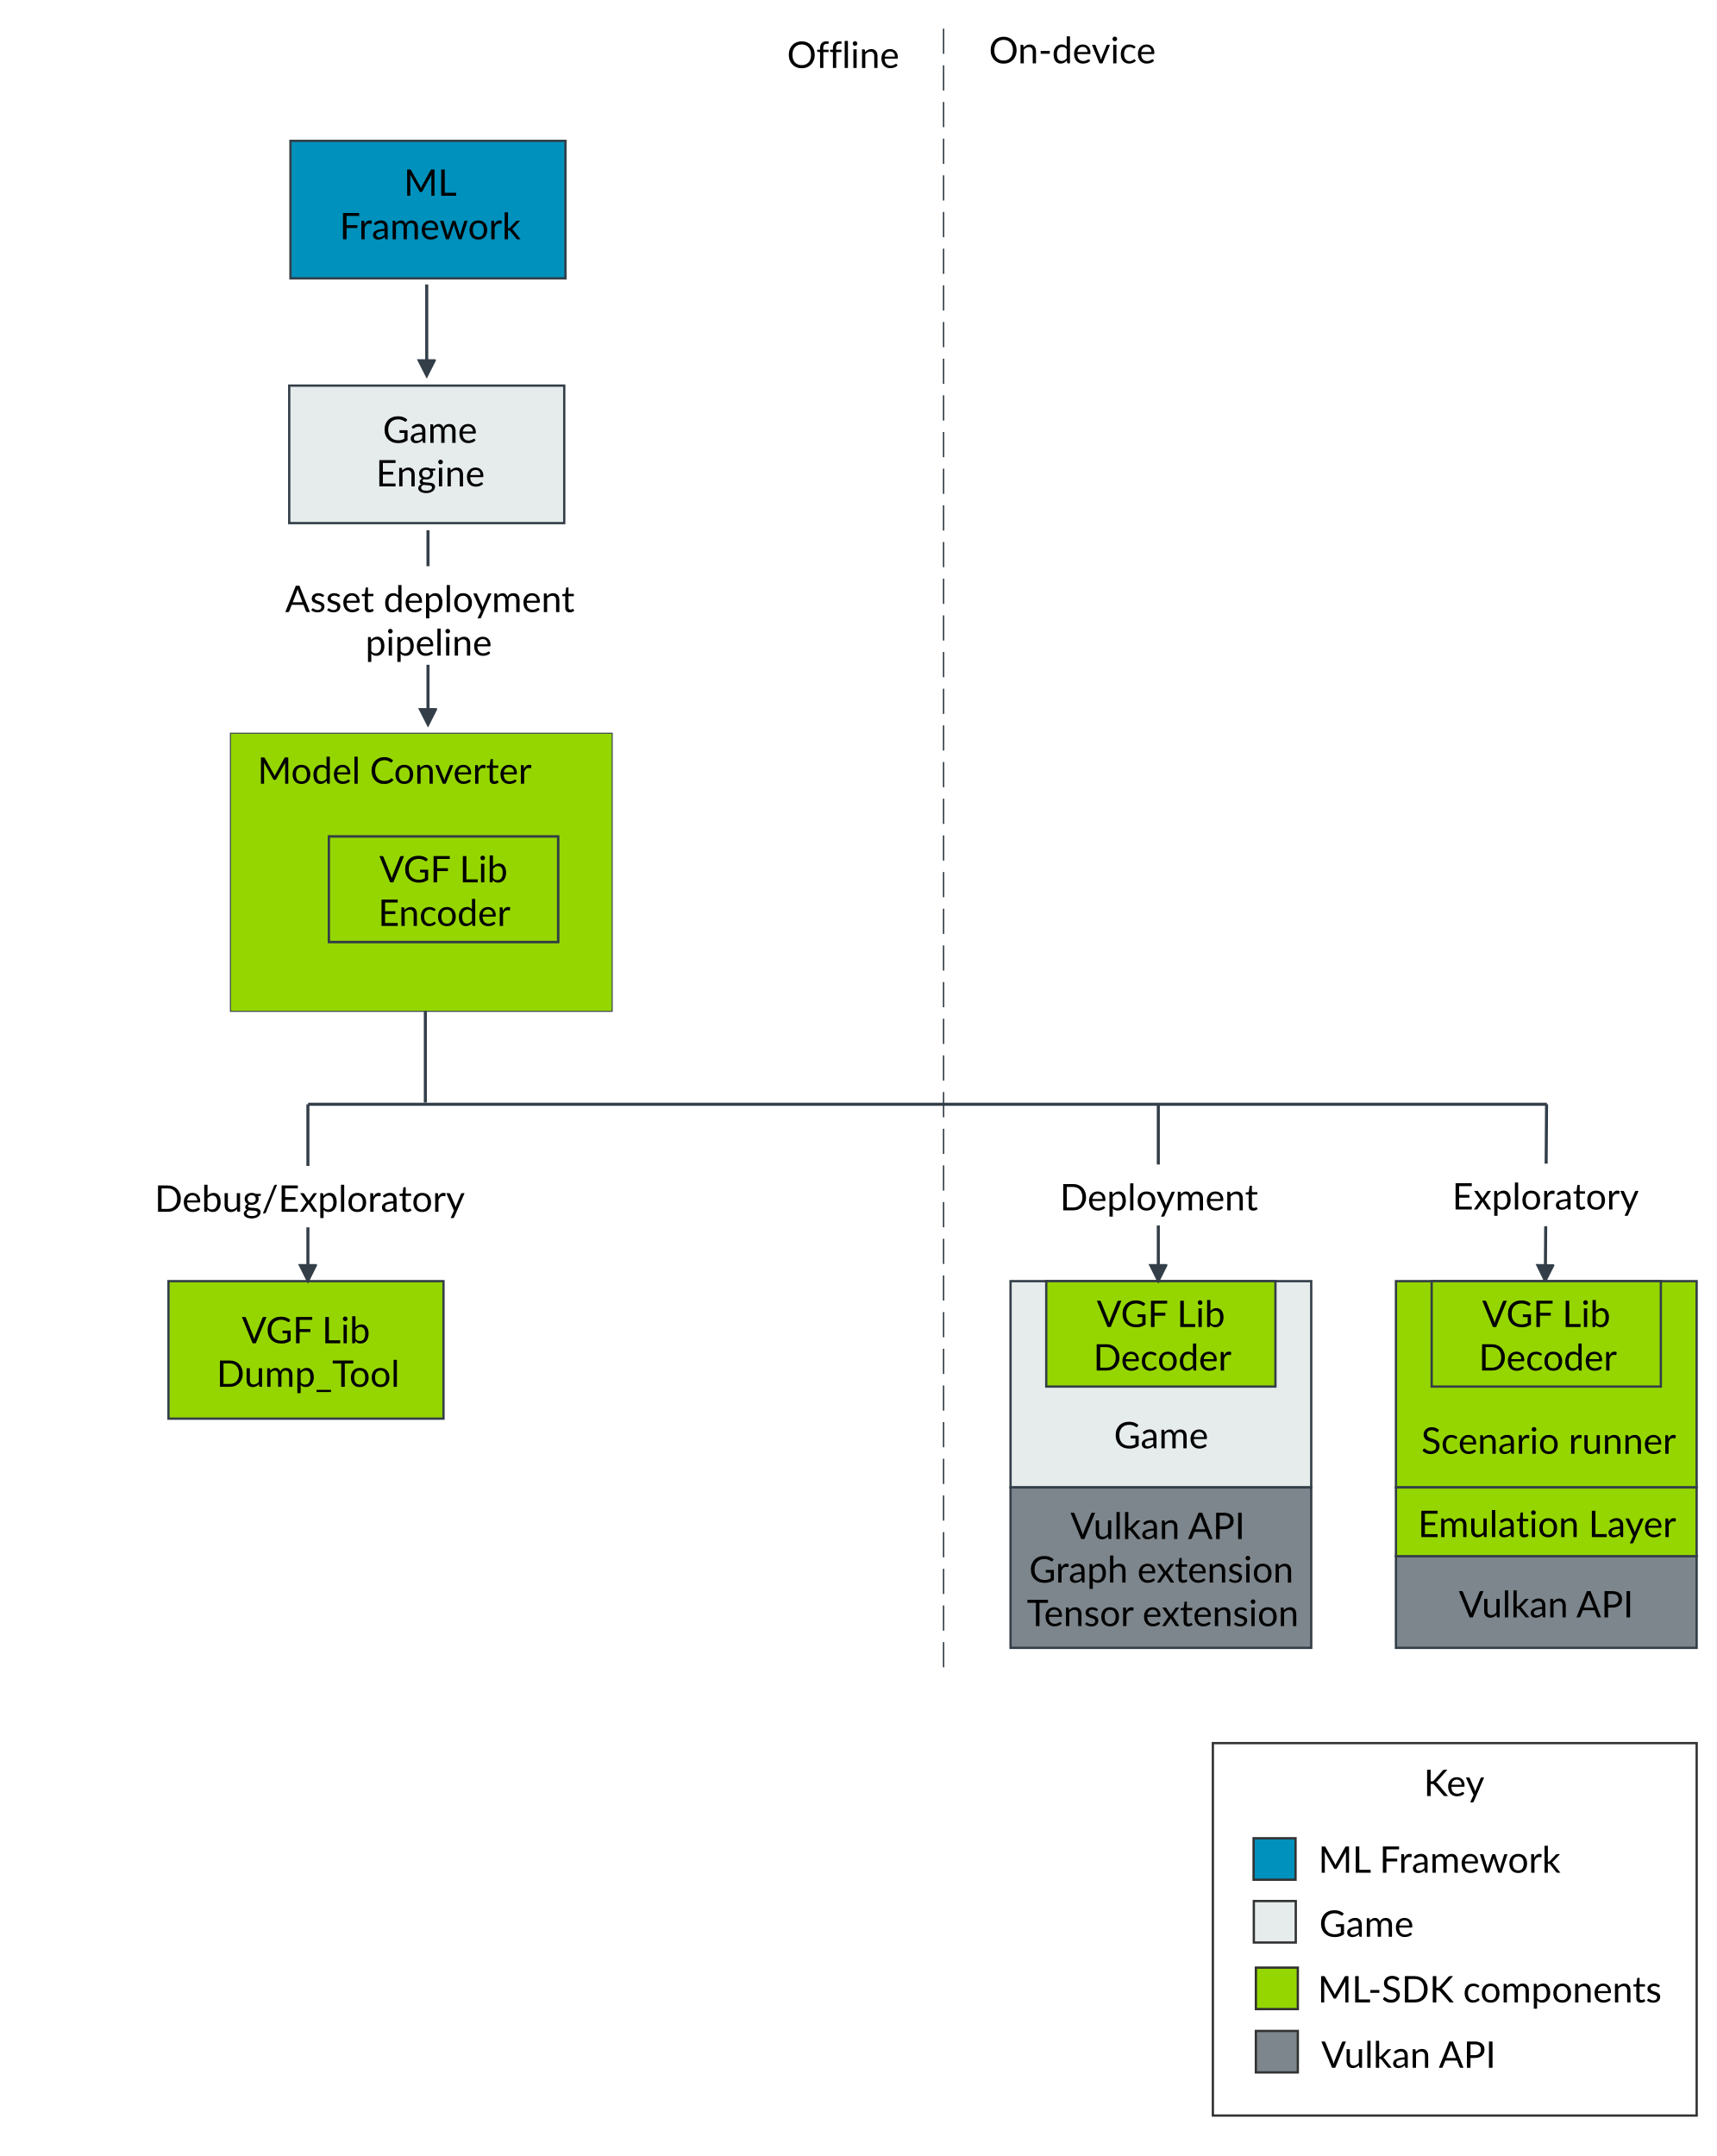
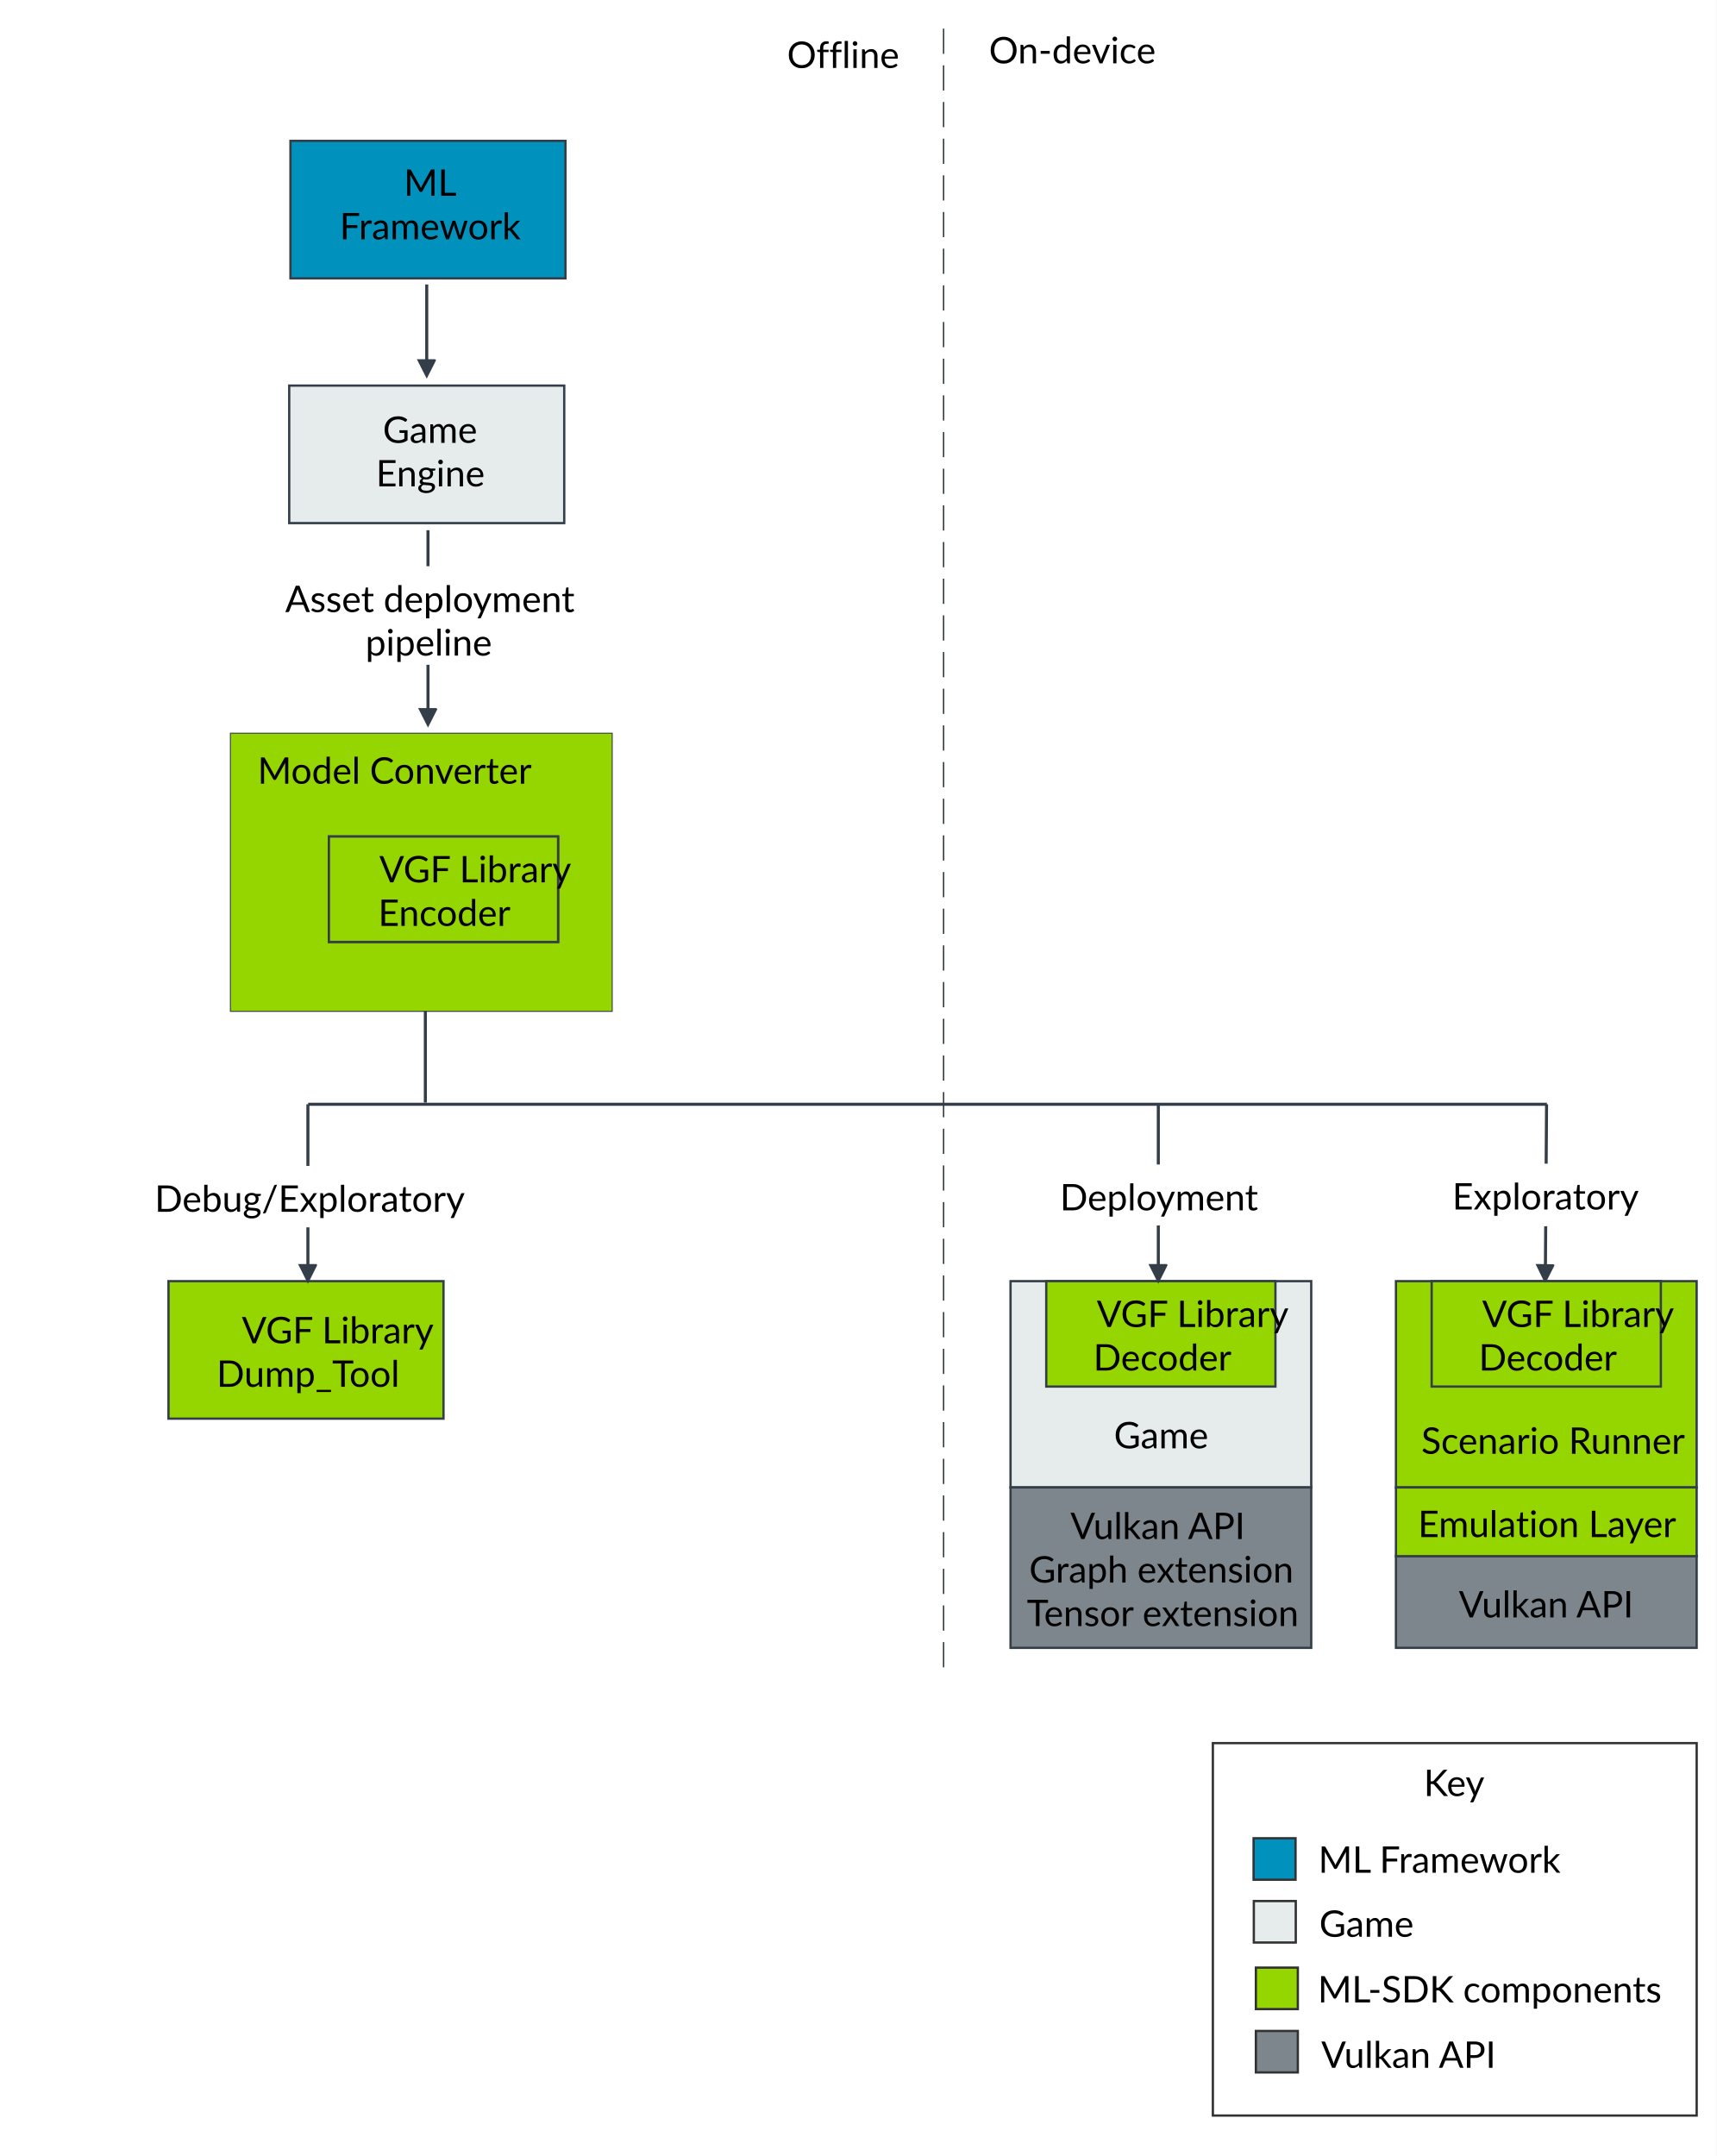
<svg xmlns="http://www.w3.org/2000/svg" width="749" height="940.711" viewBox="0 0 749 940.711" version="1.1" id="svg488">
  <defs id="defs263" />
  <g id="page1" transform="translate(0,-116.2895)">
    <rect width="749" fill="#ffffff" height="940.711" x="0" y="116.289" id="rect265" style="stroke-width:0.943" />
    <path fill="#95d600" id="shape1" stroke-width="0.448" fill-rule="nonzero" stroke="#333e48" d="M 100.54,436.212 H 267.121 V 557.559 H 100.54 Z" />
    <path fill="#e5eceb" id="shape12" stroke-width="1" fill-rule="nonzero" stroke="#333e48" d="m 126.194,284.532 h 120 v 60 h -120 z" />
    <path fill="#0091bd" id="shape13" stroke-width="1" fill-rule="nonzero" stroke="#333e48" d="m 126.737,177.751 h 120 v 60 h -120 z" />
    <path fill="#d5e8d4" id="shape14" transform="translate(143.512,481.283)" stroke-width="1" fill-rule="nonzero" stroke="#333e48" d="M 0,0 H 100 V 46 H 0 Z" />
    <path fill="#e5eceb" id="shape15" transform="translate(440.9334,675.283)" stroke-width="1" fill-rule="nonzero" stroke="#333e48" d="M 0,0 H 131.2 V 90 H 0 Z" />
    <path fill="#95d600" id="shape16" transform="translate(456.512,675.283)" stroke-width="1" fill-rule="nonzero" stroke="#333e48" d="M 0,0 H 100 V 46 H 0 Z" />
    <path fill="#95d600" id="shape17" transform="translate(609.0983,675.283)" stroke-width="1" fill-rule="nonzero" stroke="#333e48" d="M 0,0 H 131.2 V 90 H 0 Z" />
    <path fill="#7d868c" id="shape18" transform="translate(440.9334,765.283)" stroke-width="1" fill-rule="nonzero" stroke="#333e48" d="M 0,0 H 131.2 V 70 H 0 Z" />
    <path fill="#7d868c" id="shape19" transform="translate(609.0983,795.283)" stroke-width="1" fill-rule="nonzero" stroke="#333e48" d="M 0,0 H 131.2 V 40 H 0 Z" />
    <path stroke-dasharray="11, 5" fill="none" id="shape21" stroke-width="0.619" stroke="#333e48" d="M 411.717,843.783 V 655.735 127.511" />
    <path fill="#95d600" id="shape22" transform="translate(609.0983,765.283)" stroke-width="1" fill-rule="nonzero" stroke="#333e48" d="M 0,0 H 131.2 V 30 H 0 Z" />
    <path fill="#95d600" id="shape23" transform="translate(73.512,675.283)" stroke-width="1" fill-rule="nonzero" stroke="#333e48" d="M 0,0 H 120 V 60 H 0 Z" />
    <g id="shape24" transform="translate(142.7962,177.9055)">
      <text xml:space="preserve" style="font-size:24px;font-family:Lato, 'PingFang SC', 'Mircrosoft YaHei', Arial;fill:#000000" id="text292">
        <tspan style="font-size:16px" x="33.4" y="23.8" id="tspan288">ML </tspan>
        <tspan style="font-size:16px" x="5.4" y="42.8" id="tspan290">Framework</tspan>
      </text>
    </g>
    <g id="shape25" transform="translate(142.65,285.5191)">
      <text xml:space="preserve" style="font-size:24px;font-family:Lato, 'PingFang SC', 'Mircrosoft YaHei', Arial;fill:#000000" id="text299">
        <tspan style="font-size:16px" x="24.4" y="24" id="tspan295">Game </tspan>
        <tspan style="font-size:16px" x="21.4" y="43" id="tspan297">Engine</tspan>
      </text>
    </g>
    <g id="shape26" transform="translate(186.1981,240.4115)">
      <path fill="none" stroke-width="1.333" stroke="#333e48" d="M 0,0 V 33.1" id="path302" />
      <path stroke-linecap="round" fill="#333e48" stroke-width="1" stroke="#333e48" d="M 3.5,33.1 0,40 -3.5,33.1 h 7" id="path304" />
    </g>
    <g id="group27" transform="translate(116.5486,347.6416)">
      <g id="shape28" transform="translate(70.2008)">
        <path fill="none" stroke-width="1.333" stroke="#333e48" d="M 0,0 V 78.1" id="path307" />
        <path stroke-linecap="round" fill="#333e48" stroke-width="1" stroke="#333e48" d="M 3.5,78.1 0,85 -3.5,78.1 h 7" id="path309" />
      </g>
      <g id="shape29" transform="translate(0,15.7007)">
        <path fill="#ffffff" fill-rule="nonzero" d="M 0,0 H 140.7 V 43 H 0 Z" id="path312" />
        <text xml:space="preserve" style="font-size:24px;font-family:Lato, 'PingFang SC', 'Mircrosoft YaHei', Arial;fill:#000000" id="text318">
          <tspan style="font-size:16px" x="7.9" y="20" id="tspan314">Asset deployment </tspan>
          <tspan style="font-size:16px" x="42.9" y="39" id="tspan316">pipeline</tspan>
        </text>
      </g>
    </g>
    <g id="shape30" transform="translate(104.8937,438.2313)">
      <text xml:space="preserve" style="font-size:24px;font-family:Lato, 'PingFang SC', 'Mircrosoft YaHei', Arial;fill:#000000" id="text324">
        <tspan style="font-size:16px" x="7.5" y="20" id="tspan322">Model Converter </tspan>
      </text>
    </g>
    <g id="shape34" transform="translate(143.512,481.283)">
      <path fill="#95d600" stroke-width="1" fill-rule="nonzero" stroke="#333e48" d="M 0,0 H 100 V 46 H 0 Z" id="path342" />
      <text xml:space="preserve" style="font-size:24px;font-family:Lato, 'PingFang SC', 'Mircrosoft YaHei', Arial;fill:#000000" id="text348">
-         <tspan style="font-size:16px" x="22" y="20" id="tspan344">VGF Lib</tspan>
+         <tspan style="font-size:16px" x="22" y="20" id="tspan344">VGF Library</tspan>
        <tspan style="font-size:16px" x="21.5" y="39" id="tspan346">Encoder</tspan>
      </text>
    </g>
    <path fill="none" id="shape35" transform="translate(134.457,598.11)" stroke-width="1.333" stroke="#333e48" d="M 0,0 H 540.5" />
    <path fill="none" id="shape36" transform="translate(185.592,557.283)" stroke-width="1.333" stroke="#333e48" d="M 0,0 V 40.1" />
    <g id="group37" transform="translate(61.2837,598.1104)">
      <g id="shape38" transform="translate(73.0652)">
        <path fill="none" stroke-width="1.333" stroke="#333e48" d="M 0,0 V 70.2" id="path353" />
        <path stroke-linecap="round" fill="#333e48" stroke-width="1" stroke="#333e48" d="m 3.5,70.2 -3.5,7 -3.5,-7 h 7" id="path355" />
      </g>
      <g id="shape39" transform="translate(0,26.8977)">
        <path fill="#ffffff" fill-rule="nonzero" d="M 0,0 H 146.5 V 26.8 H 0 Z" id="path358" />
        <text xml:space="preserve" style="font-size:24px;font-family:Lato, 'PingFang SC', 'Mircrosoft YaHei', Arial;fill:#000000" id="text362">
          <tspan style="font-size:16px" x="6.2" y="20" id="tspan360">Debug/Exploratory</tspan>
        </text>
      </g>
    </g>
    <g id="group40" transform="translate(446.3703,598.1104)">
      <g id="shape41" transform="translate(59.0394)">
        <path fill="none" stroke-width="1.333" stroke="#333e48" d="M 0,0 V 70.2" id="path366" />
        <path stroke-linecap="round" fill="#333e48" stroke-width="1" stroke="#333e48" d="m 3.5,70.2 -3.5,7 -3.5,-7 h 7" id="path368" />
      </g>
      <g id="shape42" transform="translate(-7,26.2756)">
        <path fill="#ffffff" fill-rule="nonzero" d="M 0,0 H 132.3 V 26.6 H 0 Z" id="path371" />
        <text xml:space="preserve" style="font-size:24px;font-family:Lato, 'PingFang SC', 'Mircrosoft YaHei', Arial;fill:#000000" id="text375">
          <tspan style="font-size:16px" x="23.1" y="20" id="tspan373">Deployment</tspan>
        </text>
      </g>
    </g>
    <g id="group43" transform="translate(620.8503,598.1104)">
      <g id="shape44" transform="translate(53.9685)">
        <path fill="none" stroke-width="1.333" stroke="#333e48" d="M 0,0 -0.5,70.2" id="path379" />
        <path stroke-linecap="round" fill="#333e48" stroke-width="1" stroke="#333e48" d="m 2.9,70.3 -3.5,6.9 -3.4,-7 6.9,0.1" id="path381" />
      </g>
      <g id="shape45" transform="translate(0,25.9134)">
        <path fill="#ffffff" fill-rule="nonzero" d="M 0,0 H 107.7 V 27.3 H 0 Z" id="path384" />
        <text xml:space="preserve" style="font-size:24px;font-family:Lato, 'PingFang SC', 'Mircrosoft YaHei', Arial;fill:#000000" id="text388">
          <tspan style="font-size:16px" x="12.8" y="20" id="tspan386">Exploratory</tspan>
        </text>
      </g>
    </g>
    <g id="shape46" transform="translate(83.9057,682.3854)">
      <text xml:space="preserve" style="font-size:24px;font-family:Lato, 'PingFang SC', 'Mircrosoft YaHei', Arial;fill:#000000" id="text396">
-         <tspan style="font-size:16px" x="21.6" y="20" id="tspan392">VGF Lib</tspan>
+         <tspan style="font-size:16px" x="21.6" y="20" id="tspan392">VGF Library</tspan>
        <tspan style="font-size:16px" x="10.6" y="39" id="tspan394">Dump_Tool</tspan>
      </text>
    </g>
    <g id="shape47" transform="translate(464.6472,675.283)">
      <text xml:space="preserve" style="font-size:24px;font-family:Lato, 'PingFang SC', 'Mircrosoft YaHei', Arial;fill:#000000" id="text403">
-         <tspan style="font-size:16px" x="13.9" y="20" id="tspan399">VGF Lib</tspan>
+         <tspan style="font-size:16px" x="13.9" y="20" id="tspan399">VGF Library</tspan>
        <tspan style="font-size:16px" x="12.4" y="39" id="tspan401">Decoder</tspan>
      </text>
    </g>
    <g id="shape48" transform="translate(473.4531,728.23)">
      <text xml:space="preserve" style="font-size:24px;font-family:Lato, 'PingFang SC', 'Mircrosoft YaHei', Arial;fill:#000000" id="text408">
        <tspan style="font-size:16px" x="12.6" y="20" id="tspan406">Game</tspan>
      </text>
    </g>
    <g id="shape49" transform="translate(436.1579,767.7987)">
      <text xml:space="preserve" style="font-size:24px;font-family:Lato, 'PingFang SC', 'Mircrosoft YaHei', Arial;fill:#000000" id="text417">
        <tspan style="font-size:16px" x="30.9" y="20" id="tspan411">Vulkan API</tspan>
        <tspan style="font-size:16px" x="12.9" y="39" id="tspan413">Graph extension</tspan>
        <tspan style="font-size:16px" x="11.9" y="58" id="tspan415">Tensor extension</tspan>
      </text>
    </g>
    <path fill="#95d600" id="shape50" transform="translate(624.681,675.283)" stroke-width="1" fill-rule="nonzero" stroke="#333e48" d="M 0,0 H 100 V 46 H 0 Z" />
    <g id="shape51" transform="translate(632.8162,675.283)">
      <text xml:space="preserve" style="font-size:24px;font-family:Lato, 'PingFang SC', 'Mircrosoft YaHei', Arial;fill:#000000" id="text425">
-         <tspan style="font-size:16px" x="13.9" y="20" id="tspan421">VGF Lib</tspan>
+         <tspan style="font-size:16px" x="13.9" y="20" id="tspan421">VGF Library</tspan>
        <tspan style="font-size:16px" x="12.4" y="39" id="tspan423">Decoder</tspan>
      </text>
    </g>
    <g id="shape52" transform="translate(614.9566,730.6098)">
      <text xml:space="preserve" style="font-size:24px;font-family:Lato, 'PingFang SC', 'Mircrosoft YaHei', Arial;fill:#000000" id="text430">
-         <tspan style="font-size:16px" x="5.2" y="20" id="tspan428">Scenario runner</tspan>
+         <tspan style="font-size:16px" x="5.2" y="20" id="tspan428">Scenario Runner</tspan>
      </text>
    </g>
    <g id="shape53" transform="translate(613.9192,766.9444)">
      <text xml:space="preserve" style="font-size:24px;font-family:Lato, 'PingFang SC', 'Mircrosoft YaHei', Arial;fill:#000000" id="text435">
        <tspan style="font-size:16px" x="4.8" y="20" id="tspan433">Emulation Layer</tspan>
      </text>
    </g>
    <g id="shape54" transform="translate(613.5253,801.9995)">
      <text xml:space="preserve" style="font-size:24px;font-family:Lato, 'PingFang SC', 'Mircrosoft YaHei', Arial;fill:#000000" id="text440">
        <tspan style="font-size:16px" x="23" y="20" id="tspan438">Vulkan API</tspan>
      </text>
    </g>
    <g id="shape55" transform="translate(614.1227,876.8504)">
      <text xml:space="preserve" style="font-size:24px;font-family:Lato, 'PingFang SC', 'Mircrosoft YaHei', Arial;fill:#000000" id="text445">
        <tspan style="font-size:16px" x="7.1" y="23.1" id="tspan443">Key</tspan>
      </text>
    </g>
    <path fill="none" id="shape56" transform="translate(529.213,876.8502)" stroke-width="1" stroke="#323232" d="M 0,0 H 211.1 V 162.5 H 0 Z" />
    <path fill="#e5eceb" id="shape57" transform="translate(547.0847,945.7572)" stroke-width="1" fill-rule="nonzero" stroke="#323232" d="M 0,0 H 18.3 V 18.1 H 0 Z" />
    <g id="shape58" transform="translate(571.3535,945.7572)">
      <text xml:space="preserve" style="font-size:24px;font-family:Lato, 'PingFang SC', 'Mircrosoft YaHei', Arial;fill:#000000" id="text452">
        <tspan style="font-size:16px" x="4.3" y="15.6" id="tspan450">Game</tspan>
      </text>
    </g>
    <g id="group59" transform="translate(546.5373,910.0877)">
      <g id="shape60" transform="translate(24.5955,1.9212)">
        <text xml:space="preserve" style="font-size:24px;font-family:Lato, 'PingFang SC', 'Mircrosoft YaHei', Arial;fill:#000000" id="text457">
          <tspan style="font-size:16px" x="4.1" y="21.4" id="tspan455">ML Framework</tspan>
        </text>
      </g>
    </g>
    <path fill="#0091bd" id="shape61" transform="translate(546.9837,918.3542)" stroke-width="1" fill-rule="nonzero" stroke="#323232" d="M 0,0 H 18.3 V 18.1 H 0 Z" />
    <g id="group62" transform="translate(547.5363,966.5367)">
      <g id="shape63" transform="translate(23.137,7.84945)">
        <text xml:space="preserve" style="font-size:24px;font-family:Lato, 'PingFang SC', 'Mircrosoft YaHei', Arial;fill:#000000" id="text464">
          <tspan style="font-size:16px" x="4.3" y="15.6" id="tspan462">ML-SDK components</tspan>
        </text>
      </g>
    </g>
    <path fill="#95d600" id="shape64" transform="translate(547.9837,974.8031)" stroke-width="1" fill-rule="nonzero" stroke="#323232" d="M 0,0 H 18.3 V 18.1 H 0 Z" />
    <g id="group65" transform="translate(567.6264,1001.012)">
      <g id="group66" transform="translate(1e-4)">
        <g id="shape67" transform="translate(4.4714,1.59651)">
          <text xml:space="preserve" style="font-size:24px;font-family:Lato, 'PingFang SC', 'Mircrosoft YaHei', Arial;fill:#000000" id="text471">
            <tspan style="font-size:16px" x="4.4" y="15.9" id="tspan469">Vulkan API</tspan>
          </text>
        </g>
      </g>
    </g>
    <path fill="#7d868c" id="shape68" transform="translate(547.9837,1002.439)" stroke-width="1" fill-rule="nonzero" stroke="#323232" d="M 0,0 H 18.3 V 18.1 H 0 Z" />
    <g id="shape69" transform="translate(309.4257,125.7323)">
      <text xml:space="preserve" style="font-size:24px;font-family:Lato, 'PingFang SC', 'Mircrosoft YaHei', Arial;fill:#000000" id="text479">
        <tspan style="font-size:16px" x="34" y="20.2" id="tspan477">Offline</tspan>
      </text>
    </g>
    <g id="shape70" transform="translate(427.5117,123.7323)">
      <text xml:space="preserve" style="font-size:24px;font-family:Lato, 'PingFang SC', 'Mircrosoft YaHei', Arial;fill:#000000" id="text484">
        <tspan style="font-size:16px" x="4" y="20.2" id="tspan482">On-device</tspan>
      </text>
    </g>
  </g>
</svg>
